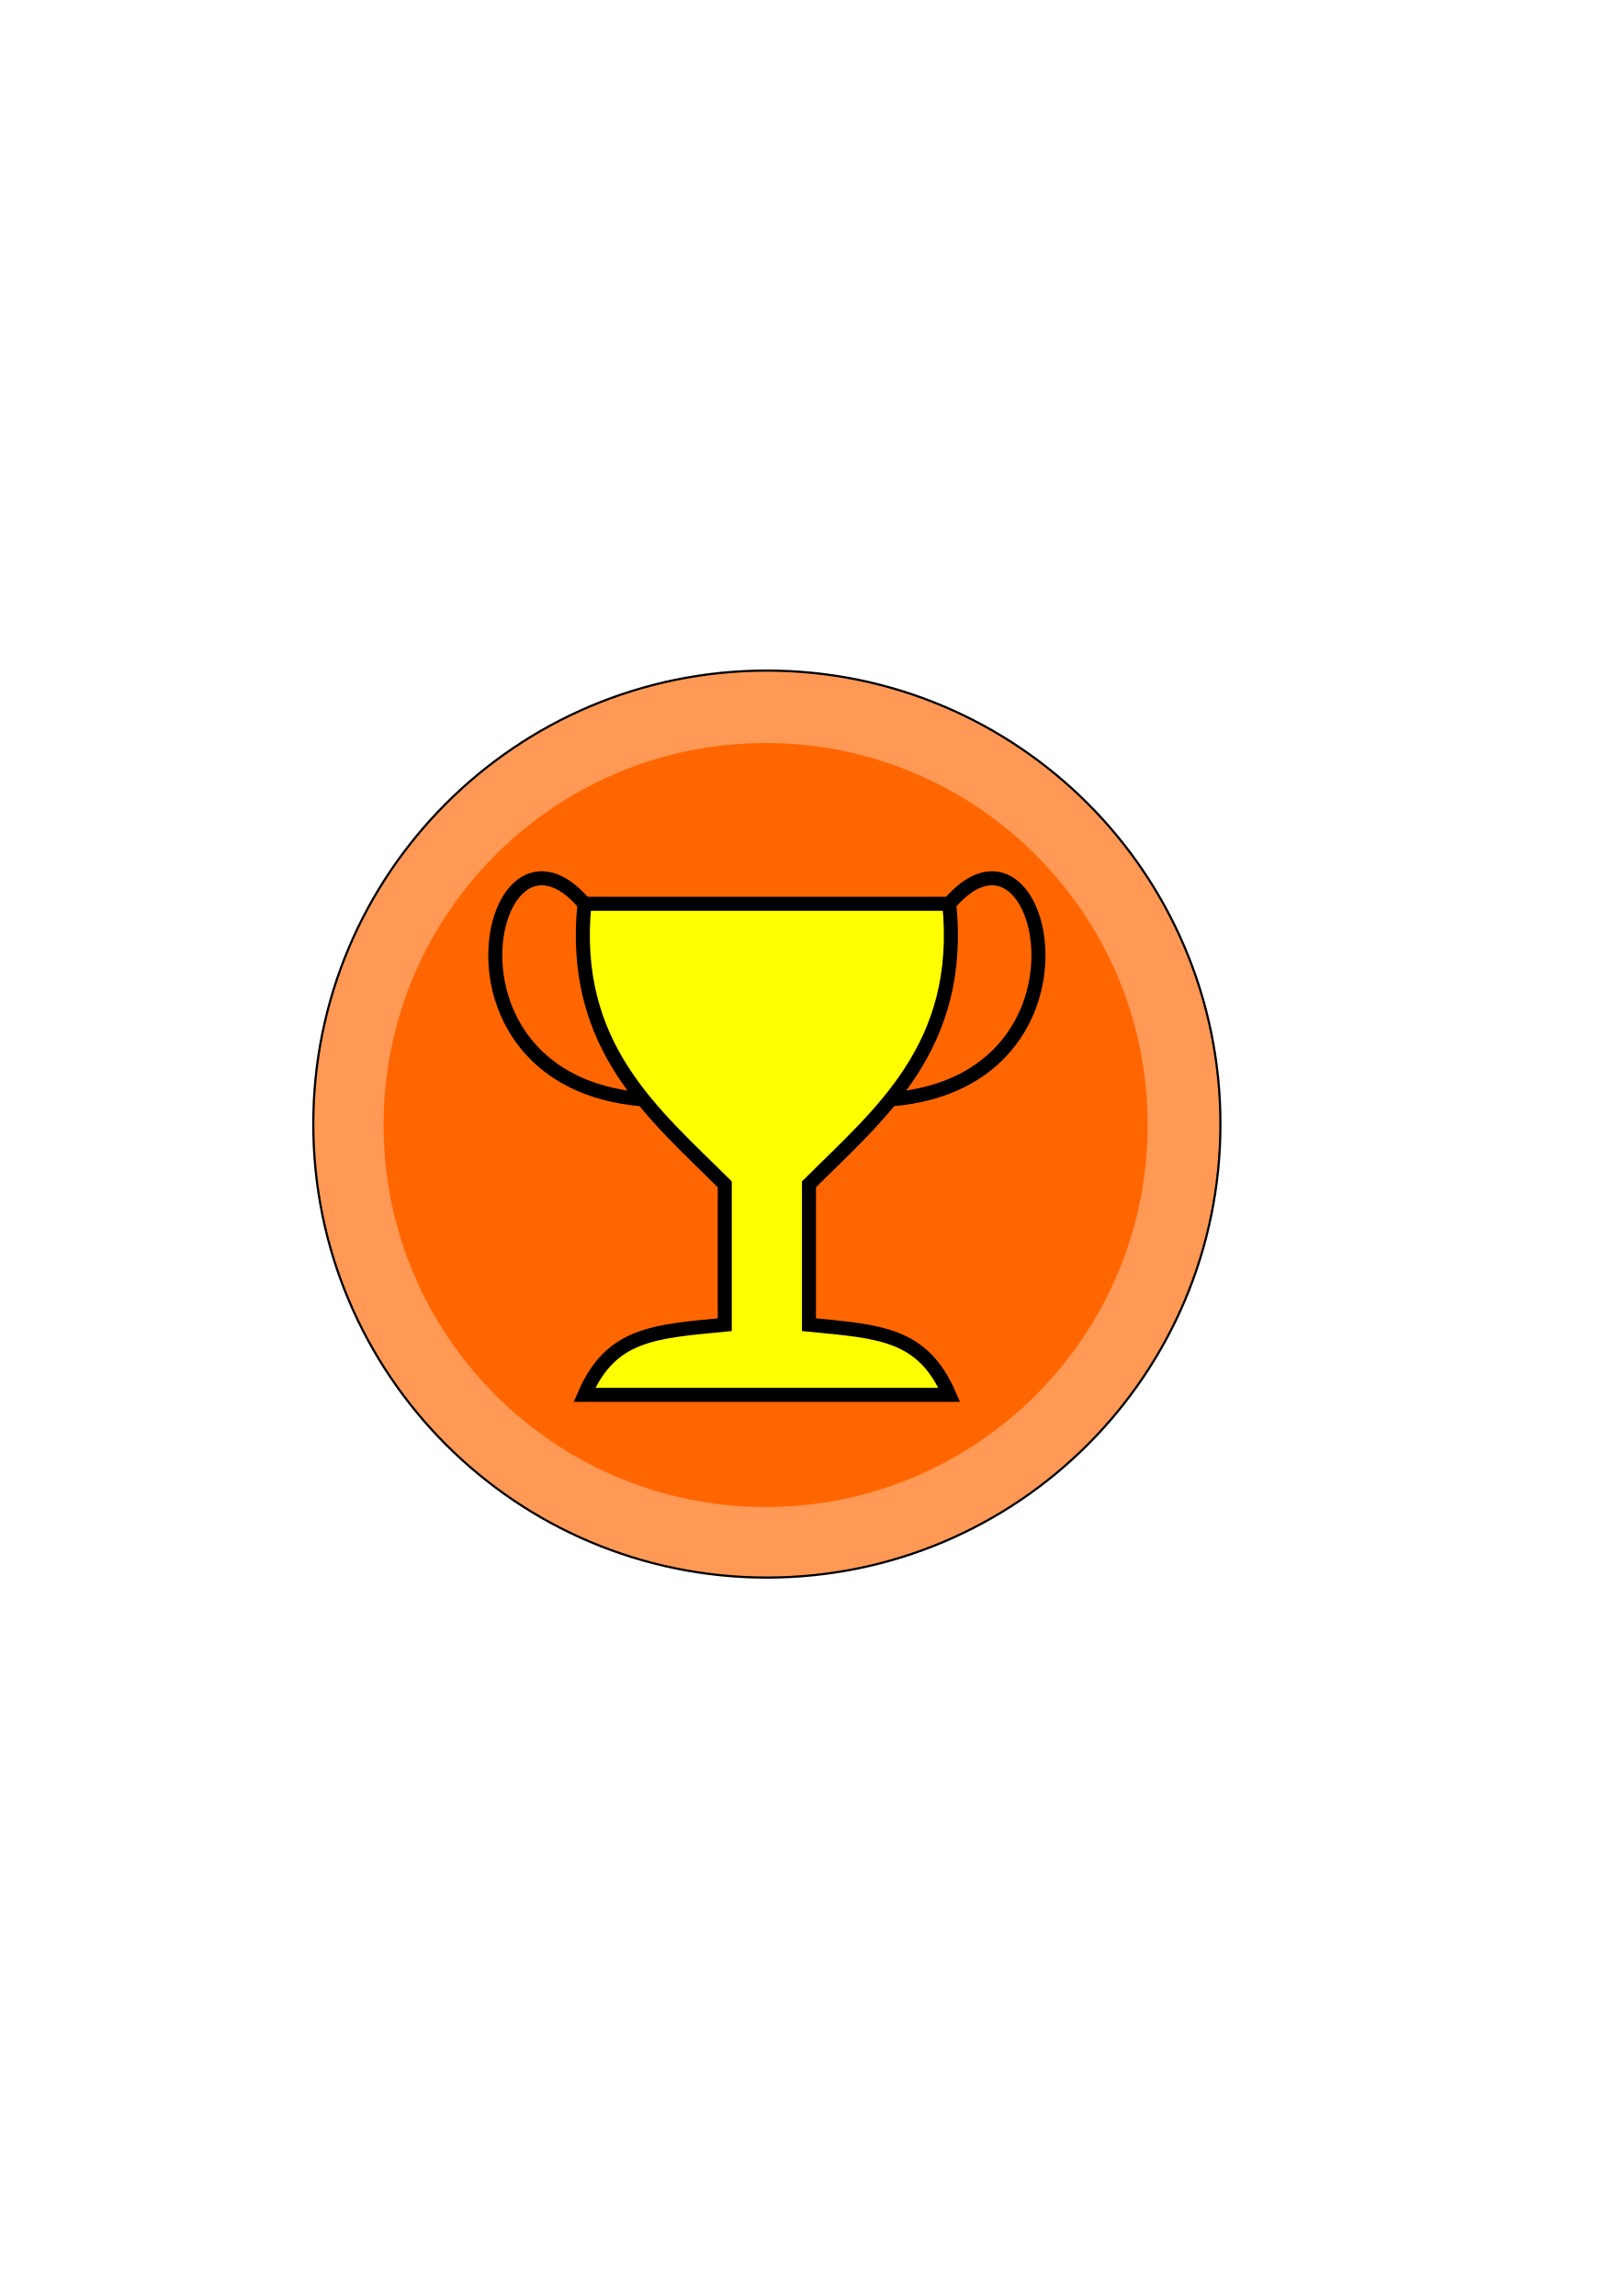
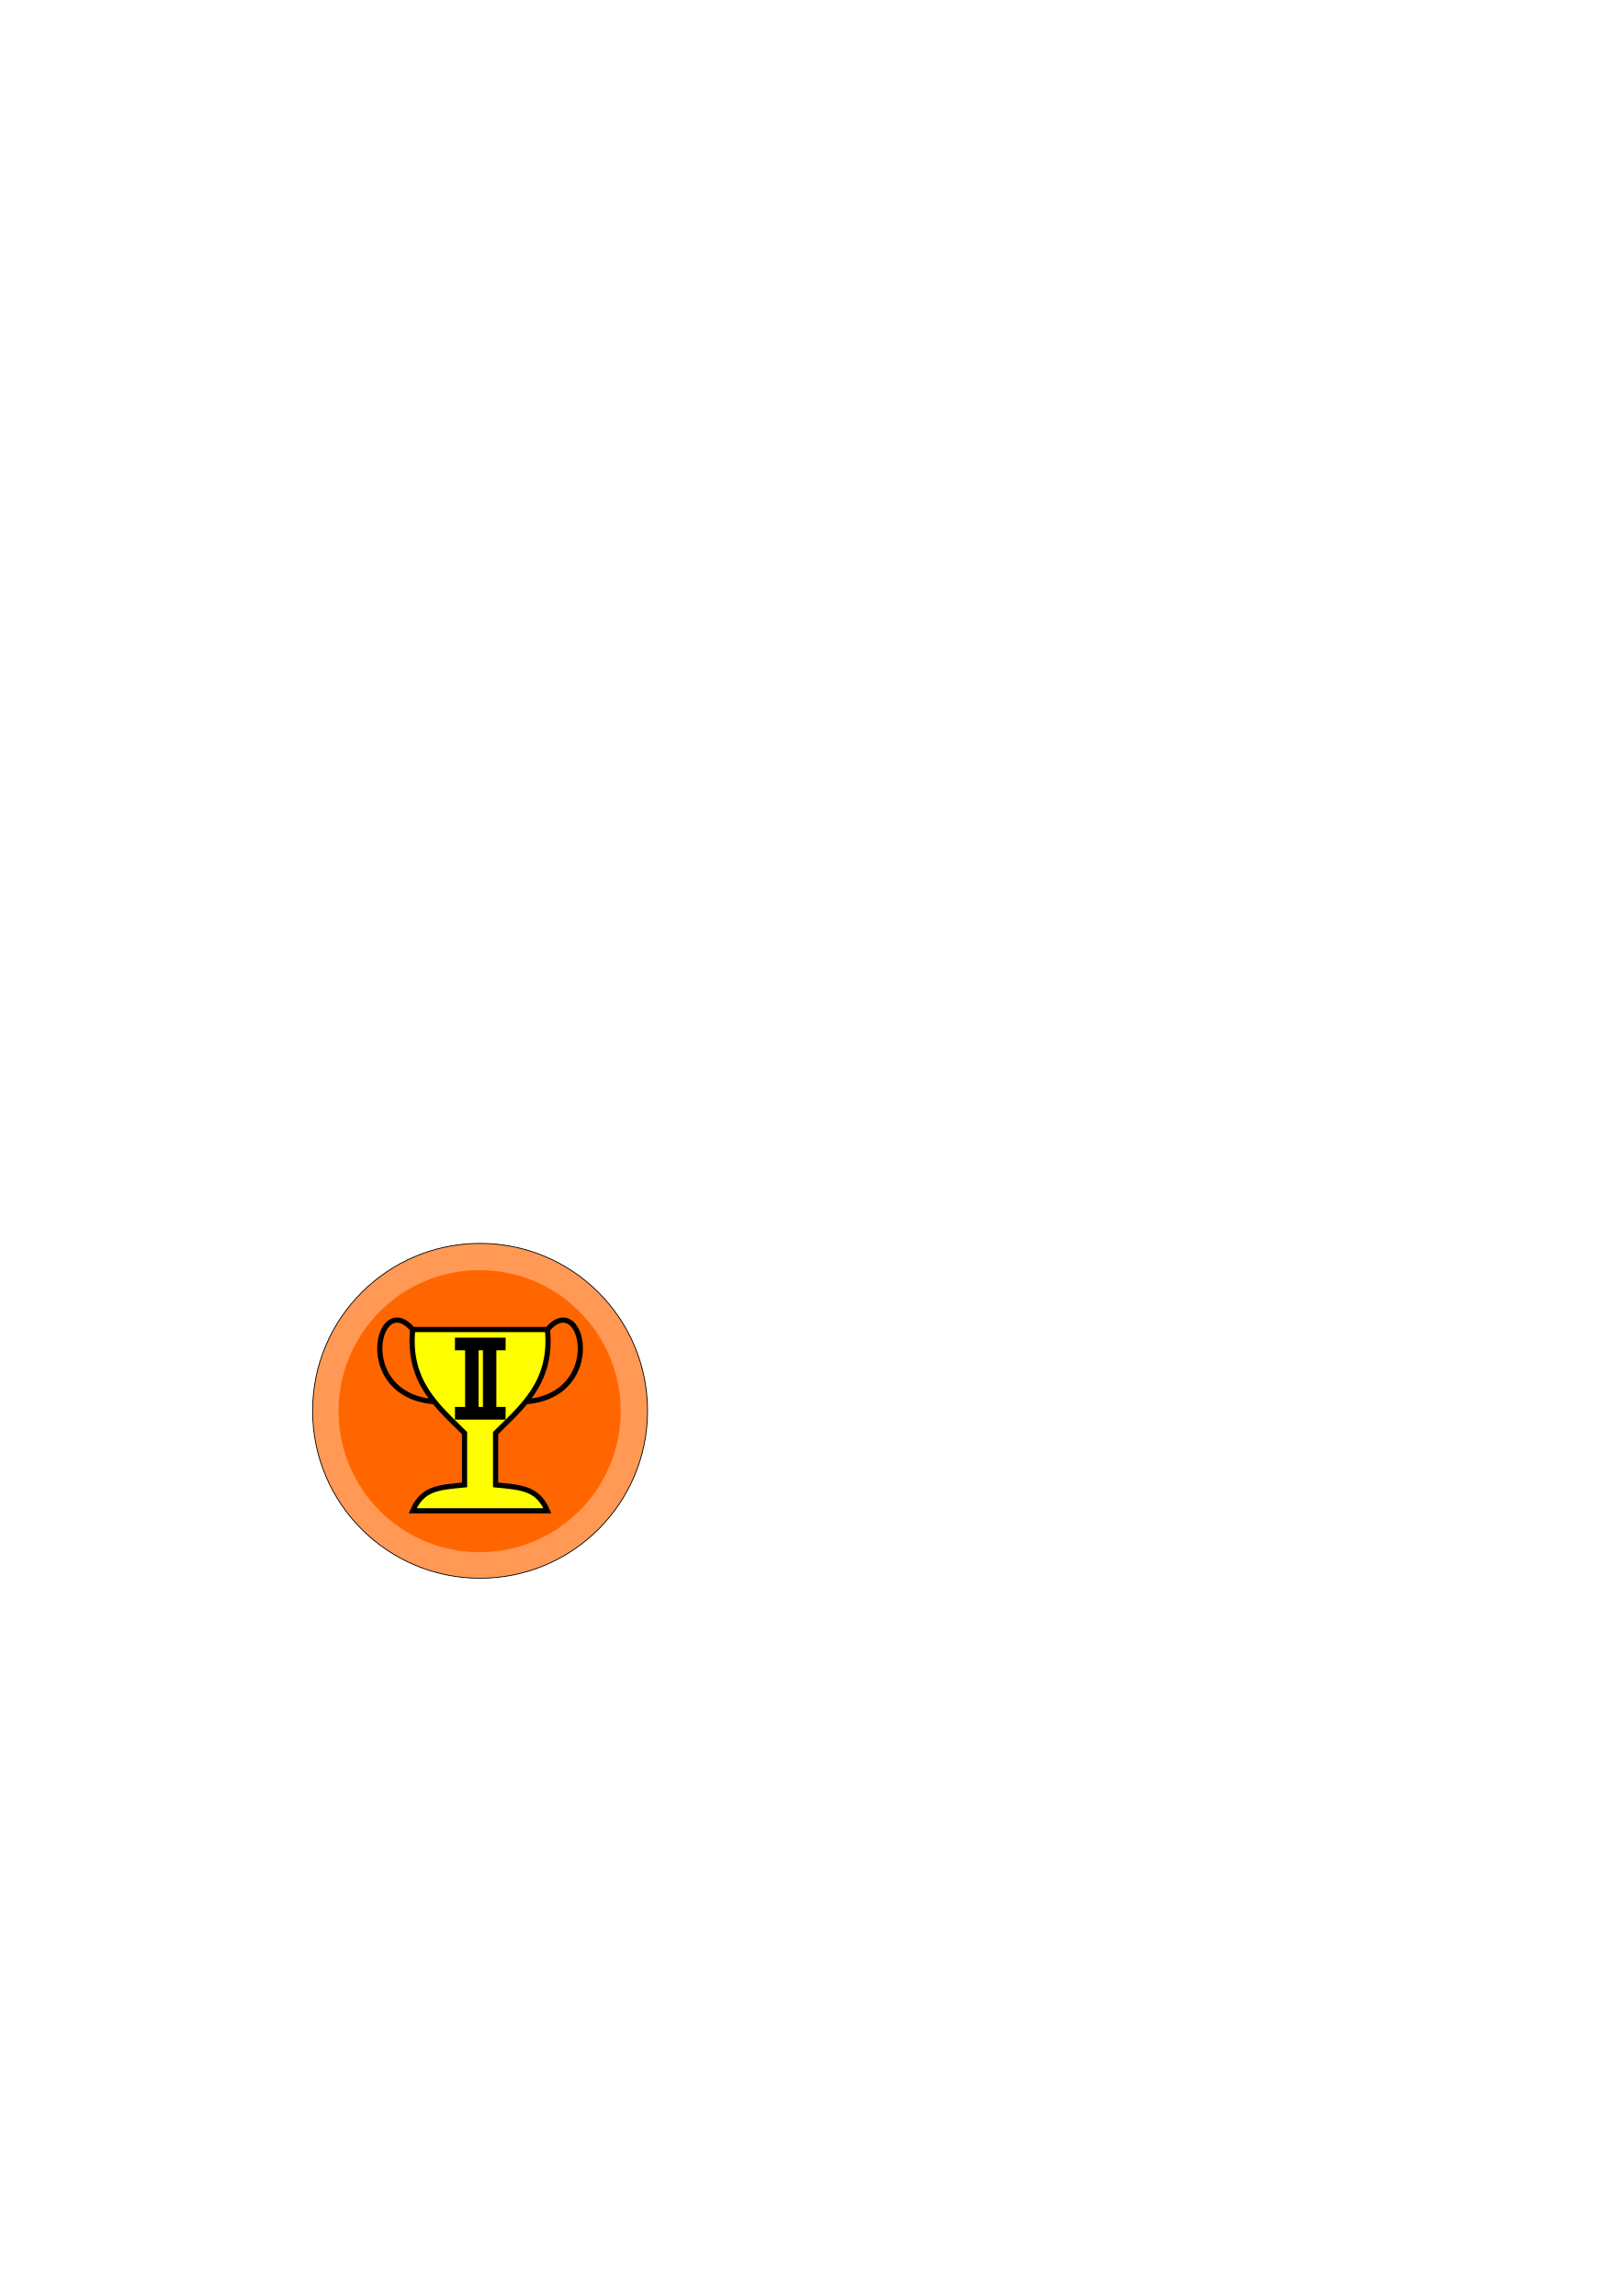
<svg xmlns="http://www.w3.org/2000/svg" width="744.094" height="1052.362" id="svg2" version="1.1">
  <defs id="defs4" />
  <g id="layer1">
-     <path style="fill:#ff9955;fill-rule:evenodd;stroke:#000000;stroke-width:1px;stroke-linecap:butt;stroke-linejoin:miter;stroke-opacity:1" id="path3001" d="m 524.286,564.505 a 207.857,207.857 0 1 1 -415.714,0 207.857,207.857 0 1 1 415.714,0 z" transform="translate(35.00001,-49.28574)" />
-     <path transform="matrix(0.8423037,0,0,0.8423037,84.32819,40.16317)" d="m 524.286,564.505 a 207.857,207.857 0 1 1 -415.714,0 207.857,207.857 0 1 1 415.714,0 z" id="path3003" style="fill:#ff6600;fill-rule:evenodd" />
-     <g transform="matrix(14.07143,0,0,14.07143,-5098.737,-4648.377)" id="g3187">
-       <rect width="20" height="20" x="377.321" y="357.362" id="rect2415" style="fill:none;stroke:none" />
-       <g transform="matrix(0.4569906,0,0,0.4569906,235.1436,196.4692)" id="g2410">
-         <path d="m 346,392.362 c -1.894,-4.369 -4.917,-4.505 -10,-5 l 0,-10 c 5,-5 11.03,-9.773 10,-20 l -26,0 c -1.03,10.227 5,15 10,20 l 0,10 c -5.083,0.495 -8.106,0.631 -10,5 l 26,0 z" id="path2385" style="fill:#ffff00;fill-rule:evenodd;stroke:#000000;stroke-width:1px;stroke-linecap:butt;stroke-linejoin:miter;stroke-opacity:1" />
-         <path d="m 320,357.362 c -6.784,-7.941 -11.53,12.622 4.116,13.939" id="path2387" style="fill:none;stroke:#000000;stroke-width:1px;stroke-linecap:butt;stroke-linejoin:miter;stroke-opacity:1" />
-         <path d="m 346,357.362 c 6.784,-7.941 11.53,12.622 -4.116,13.939" id="path2399" style="fill:none;stroke:#000000;stroke-width:1px;stroke-linecap:butt;stroke-linejoin:miter;stroke-opacity:1" />
+     <g id="g2995" transform="matrix(0.369215,0,0,0.369215,90.24731,456.4212)">
+       <path transform="translate(35.00001,-49.28574)" d="m 524.286,564.505 c 0,114.796 -93.061,207.857 -207.857,207.857 -114.796,0 -207.857,-93.061 -207.857,-207.857 0,-114.796 93.061,-207.857 207.857,-207.857 114.796,0 207.857,93.061 207.857,207.857 z" id="path3001" style="fill:#ff9955;fill-rule:evenodd;stroke:#000000;stroke-width:1px;stroke-linecap:butt;stroke-linejoin:miter;stroke-opacity:1" />
+       <path style="fill:#ff6600;fill-rule:evenodd" id="path3003" d="m 524.286,564.505 c 0,114.796 -93.061,207.857 -207.857,207.857 -114.796,0 -207.857,-93.061 -207.857,-207.857 0,-114.796 93.061,-207.857 207.857,-207.857 114.796,0 207.857,93.061 207.857,207.857 z" transform="matrix(0.8423037,0,0,0.8423037,84.32819,40.16317)" />
+       <g id="g3187" transform="matrix(14.07143,0,0,14.07143,-5098.737,-4648.377)">
+         <rect style="fill:none;stroke:none" id="rect2415" y="357.362" x="377.321" height="20" width="20" />
+         <g id="g2410" transform="matrix(0.4569906,0,0,0.4569906,235.1436,196.4692)">
+           <path style="fill:#ffff00;fill-rule:evenodd;stroke:#000000;stroke-width:1px;stroke-linecap:butt;stroke-linejoin:miter;stroke-opacity:1" id="path2385" d="m 346,392.362 c -1.894,-4.369 -4.917,-4.505 -10,-5 l 0,-10 c 5,-5 11.03,-9.773 10,-20 l -26,0 c -1.03,10.227 5,15 10,20 l 0,10 c -5.083,0.495 -8.106,0.631 -10,5 l 26,0 z" />
+           <path style="fill:none;stroke:#000000;stroke-width:1px;stroke-linecap:butt;stroke-linejoin:miter;stroke-opacity:1" id="path2387" d="m 320,357.362 c -6.784,-7.941 -11.53,12.622 4.116,13.939" />
+           <path style="fill:none;stroke:#000000;stroke-width:1px;stroke-linecap:butt;stroke-linejoin:miter;stroke-opacity:1" id="path2399" d="m 346,357.362 c 6.784,-7.941 11.53,12.622 -4.116,13.939" />
+         </g>
+         <g id="g3012">
+           <rect style="fill:#000000;fill-rule:evenodd;stroke:#000000;stroke-width:0.071px;stroke-linecap:butt;stroke-linejoin:miter;stroke-opacity:1" id="rect3042" width="1.117" height="6.599" x="386.042" y="361.047" />
+           <rect style="fill:#000000" id="rect3812" width="4.467" height="1.117" x="385.108" y="360.499" />
+           <rect y="366.611" x="385.108" height="1.117" width="4.467" id="rect3814" style="fill:#000000" />
+           <rect y="361.047" x="387.606" height="6.599" width="1.117" id="rect3010" style="fill:#000000;fill-rule:evenodd;stroke:#000000;stroke-width:0.071px;stroke-linecap:butt;stroke-linejoin:miter;stroke-opacity:1" />
+         </g>
      </g>
-       <flowRoot xml:space="preserve" id="flowRoot3792" style="font-size:40px;font-style:normal;font-weight:normal;line-height:125%;letter-spacing:0px;word-spacing:0px;fill:#050000;fill-opacity:1;stroke:none;font-family:Sans" transform="matrix(0.2123152,0,0,0.2123152,317.0982,263.0591)">
-         <flowRegion id="flowRegion3794">
-           <rect id="rect3796" width="31.429" height="50" x="318.571" y="450.934" style="fill:#050000;fill-opacity:1" />
-         </flowRegion>
-         <flowPara id="flowPara3798">2</flowPara>
-       </flowRoot>
    </g>
  </g>
</svg>
